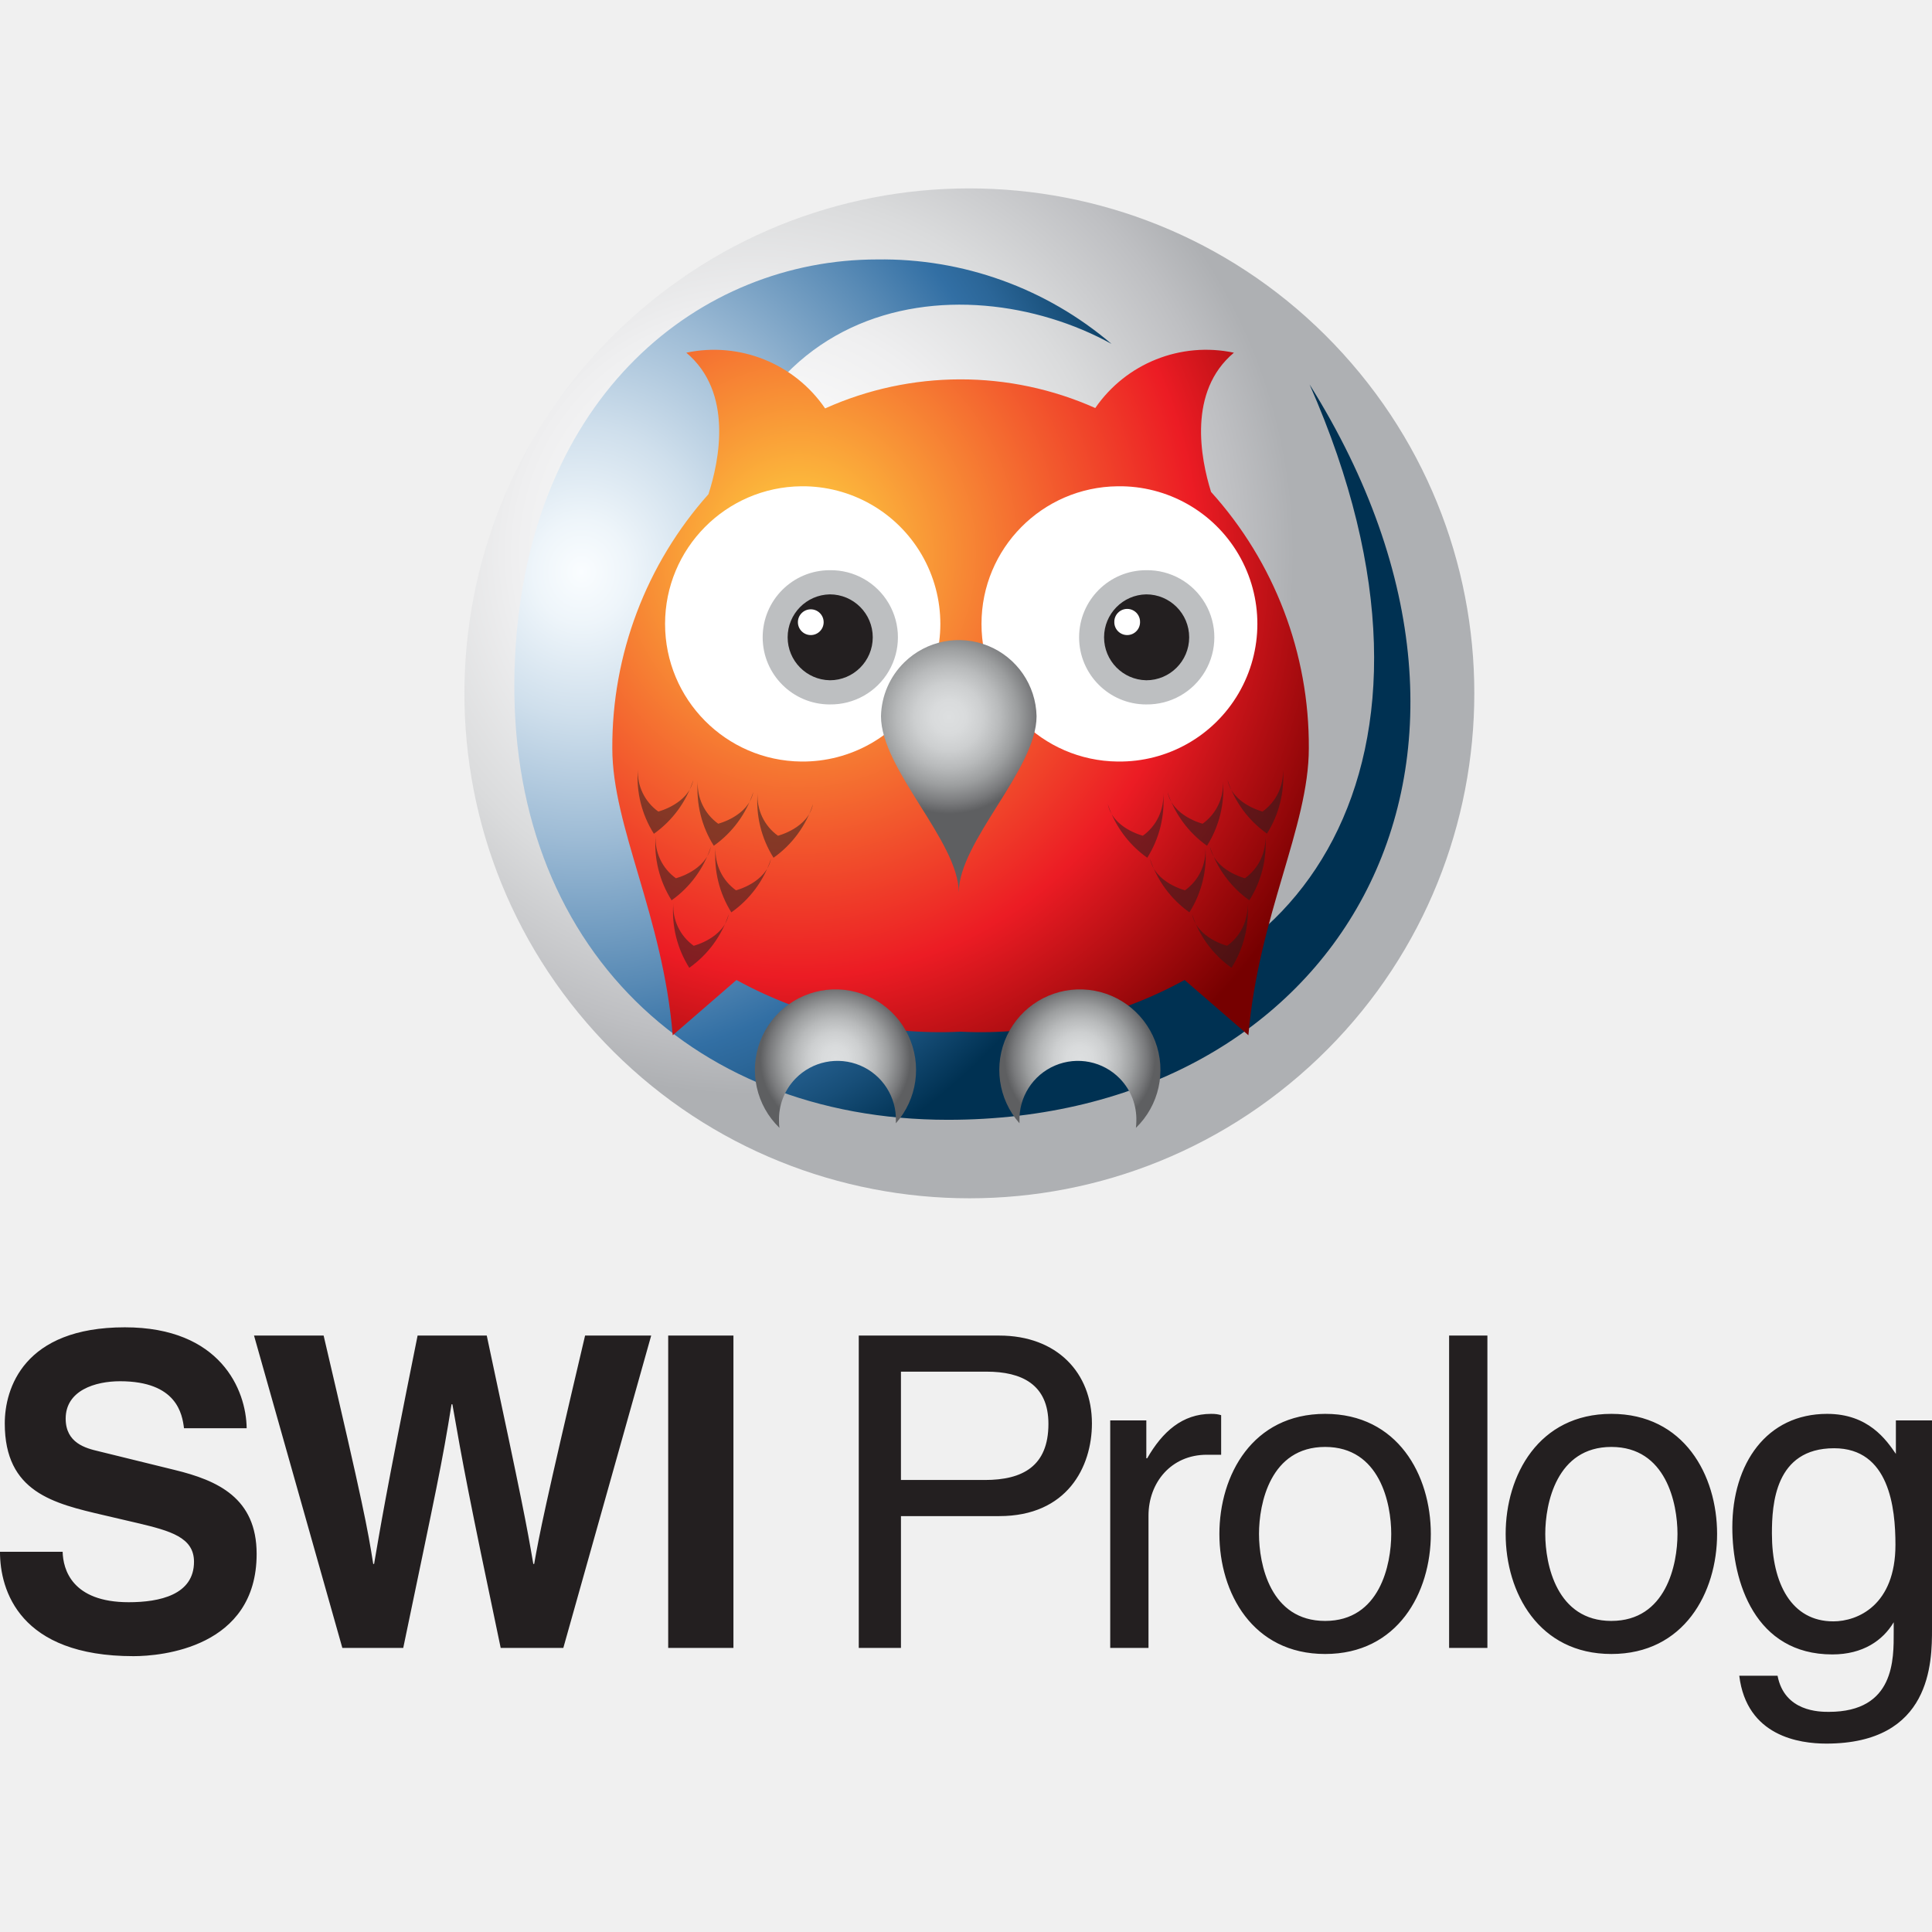
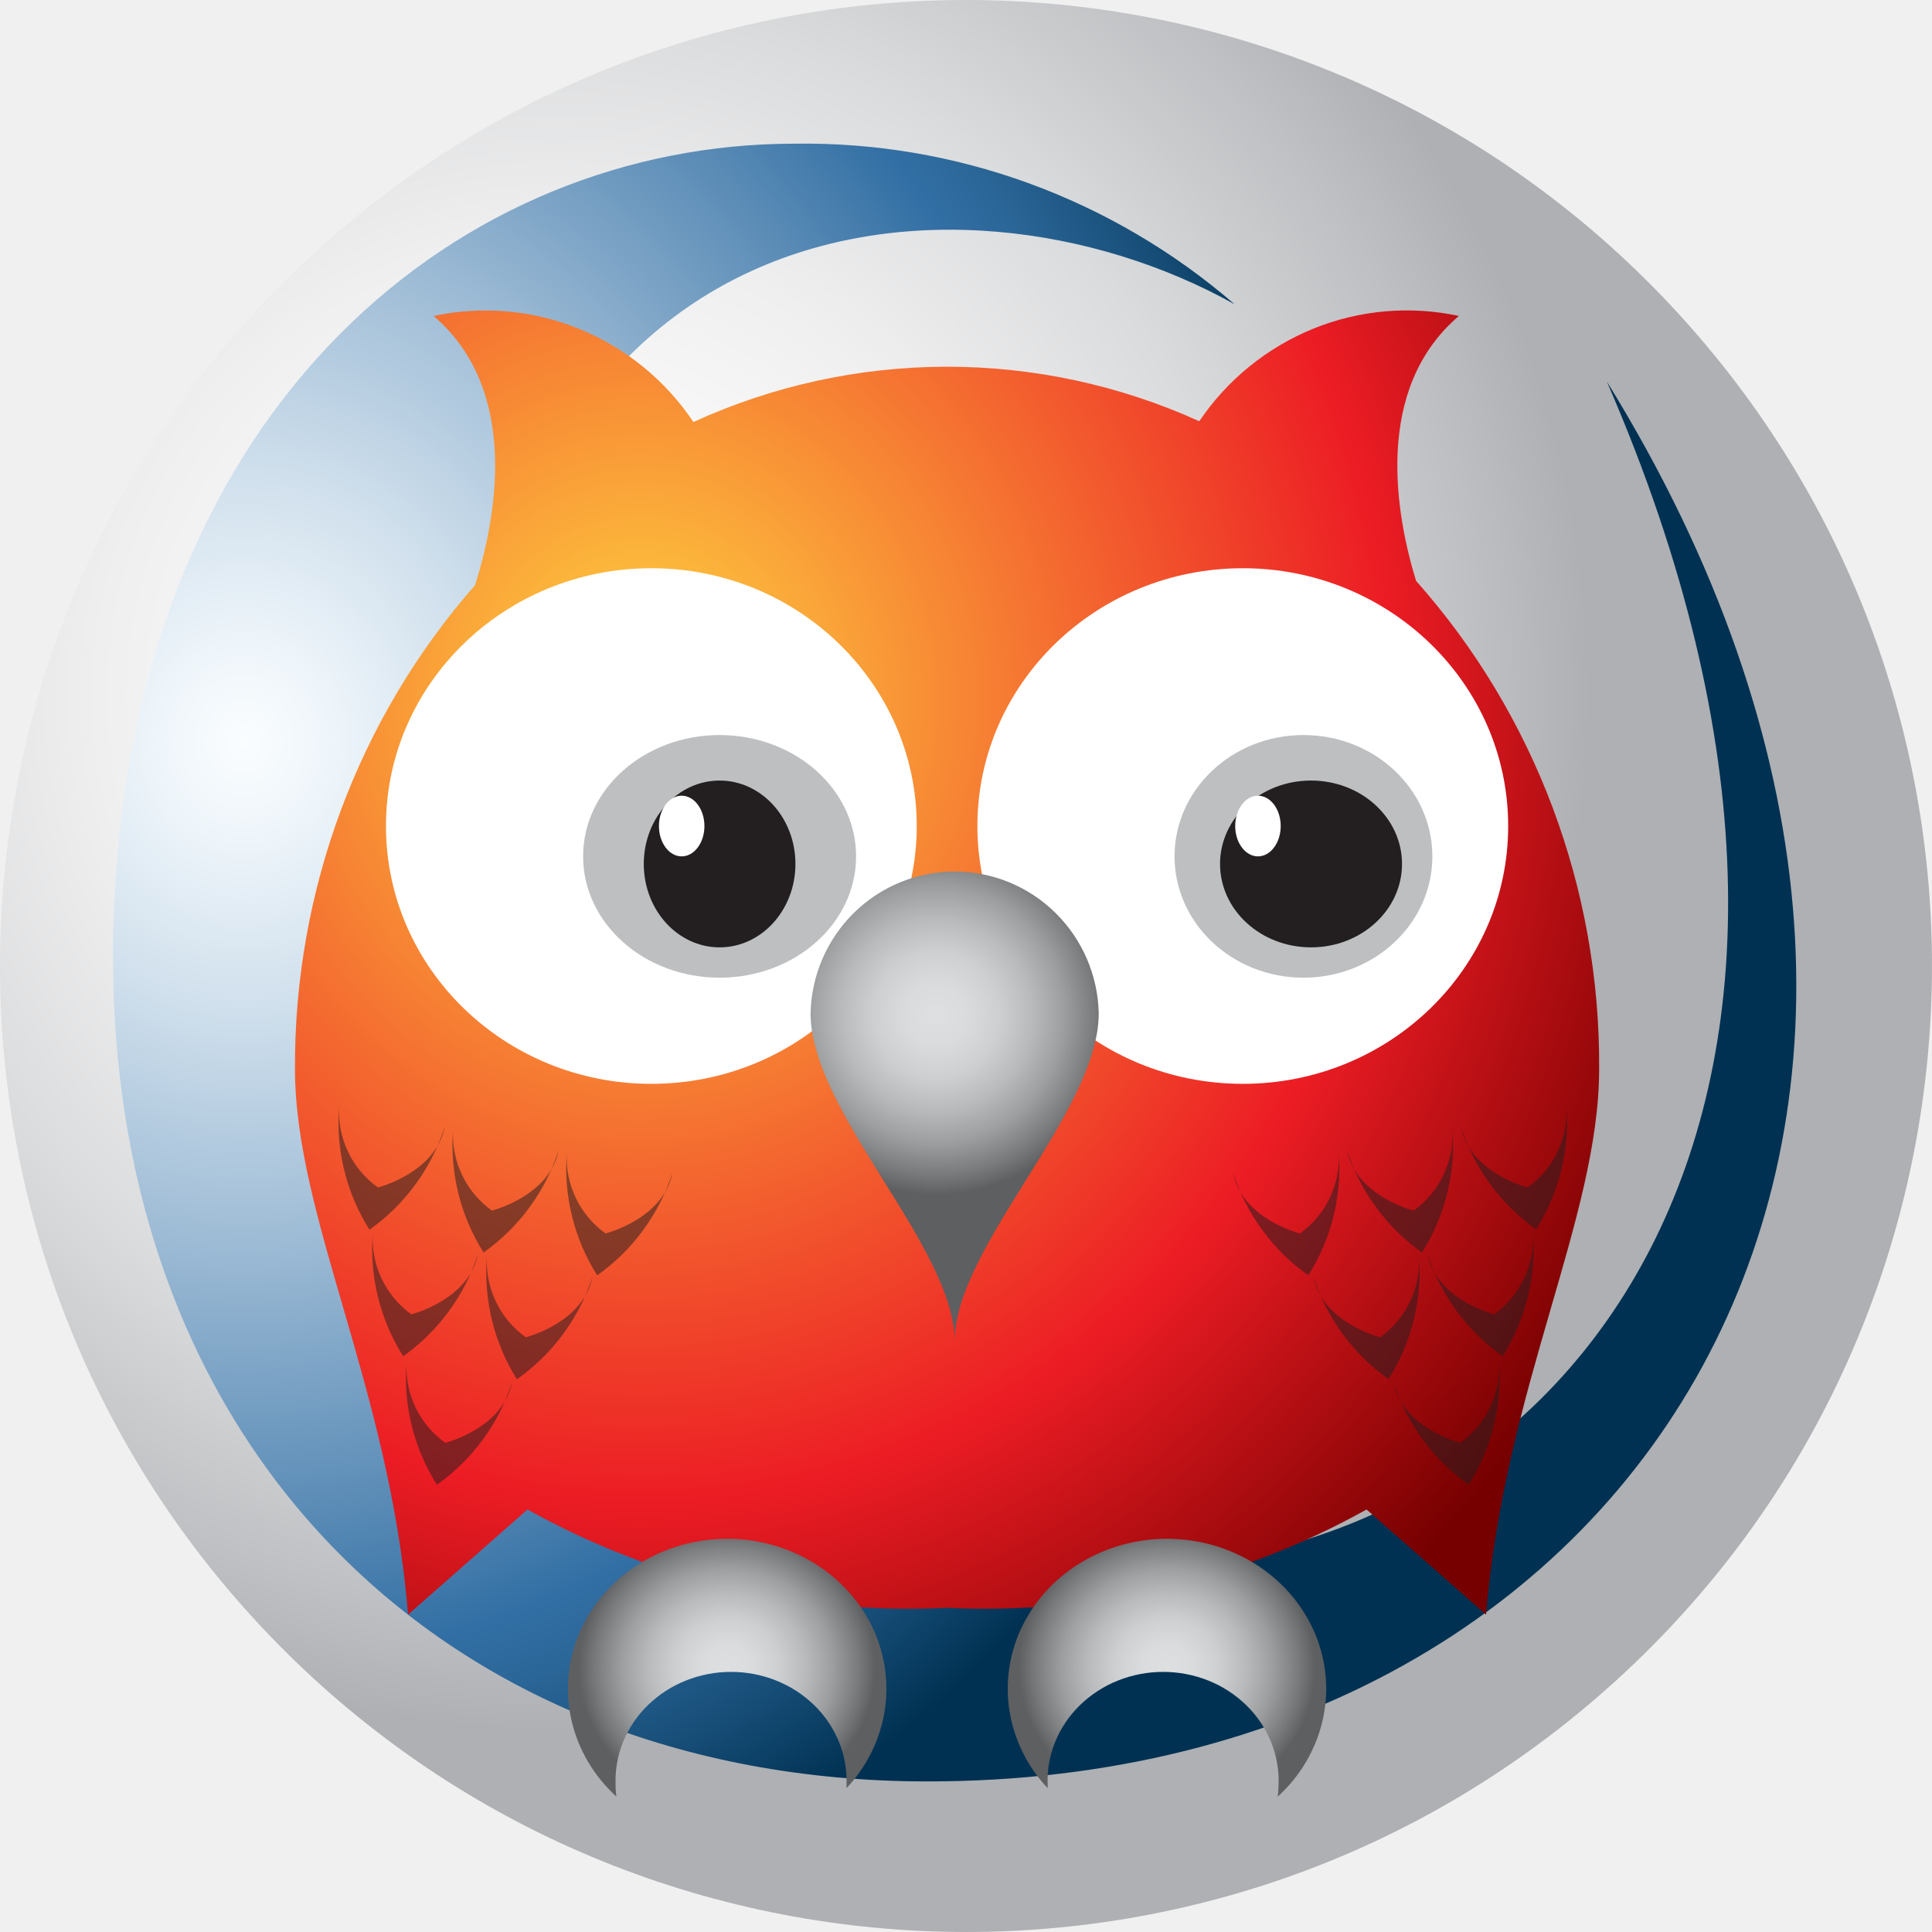
<svg xmlns="http://www.w3.org/2000/svg" viewBox="0 0 128 128">
-   <path fill="#231f20" d="M106.758 107.39c3.63 0 4.38-3.747 4.38-5.763 0-2.018-.75-5.764-4.38-5.764-3.632 0-4.38 3.746-4.38 5.764 0 2.016.748 5.764 4.38 5.764zm0-13.718c4.812 0 7.004 4.064 7.004 7.955 0 3.89-2.192 7.954-7.004 7.954-4.813 0-7.004-4.064-7.004-7.954 0-3.891 2.19-7.955 7.004-7.955zm14.7 13.748c1.613 0 4.12-1.066 4.12-5.072 0-2.45-.403-6.398-4.064-6.398-3.919 0-4.12 3.717-4.12 5.649 0 3.314 1.296 5.82 4.063 5.82zm6.542.518c0 2.163-.03 7.58-7.005 7.58-1.786 0-5.273-.49-5.764-4.495h2.537c.46 2.392 2.795 2.392 3.4 2.392 4.382 0 4.295-3.517 4.295-5.303v-.634c-.72 1.21-2.046 2.132-4.064 2.132-5.13 0-6.628-4.812-6.628-8.415 0-4.238 2.277-7.523 6.283-7.523 2.737 0 3.919 1.73 4.553 2.652v-2.22H128zM96.007 88.484h2.537v20.694h-2.537V88.485zm-8.214 18.907c3.632 0 4.38-3.748 4.38-5.764 0-2.018-.749-5.764-4.38-5.764-3.632 0-4.381 3.746-4.381 5.764 0 2.016.75 5.764 4.381 5.764zm0-13.719c4.813 0 7.003 4.064 7.003 7.955 0 3.89-2.19 7.954-7.003 7.954-4.814 0-7.005-4.064-7.005-7.954 0-3.891 2.19-7.955 7.005-7.955zm-11.702 15.506h-2.536V94.104h2.392v2.51h.058c1.009-1.76 2.334-2.942 4.237-2.942.317 0 .46.03.662.087v2.622h-.951c-2.363 0-3.862 1.845-3.862 4.036zm-16.4-11.125h5.563c2.507 0 4.207-.922 4.207-3.718 0-2.623-1.787-3.459-4.092-3.459H59.69v7.178zm0 11.125h-2.796V88.485h9.31c3.832 0 6.138 2.477 6.138 5.821 0 2.882-1.642 6.14-6.138 6.14h-6.514v8.732zM44.27 88.485h4.322v20.693H44.27zm-27.44 0h4.611c2.652 11.325 2.912 12.766 3.286 15.13h.058c.374-2.161.692-4.265 2.882-15.13h4.582c2.422 11.354 2.624 12.45 3.084 15.13h.058c.345-1.96.691-3.747 3.372-15.13h4.38l-5.821 20.693h-4.15c-2.133-10.144-2.508-12.163-3.2-16.14h-.057c-.635 3.977-.98 5.476-3.199 16.14h-4.035zM4.15 102.808c.028 1.153.604 3.343 4.38 3.343 2.047 0 4.323-.49 4.323-2.68 0-1.613-1.556-2.046-3.747-2.565l-2.22-.519c-3.341-.778-6.57-1.527-6.57-6.08 0-2.306 1.24-6.369 7.956-6.369 6.34 0 8.04 4.149 8.07 6.685H12.19c-.115-.922-.46-3.112-4.237-3.112-1.642 0-3.602.605-3.602 2.477 0 1.615 1.326 1.962 2.19 2.163l5.044 1.24c2.824.69 5.418 1.844 5.418 5.561 0 6.226-6.34 6.773-8.157 6.773-7.55 0-8.847-4.351-8.847-6.917h4.15z" />
-   <path fill="url(#a)" d="M86.723 70.694c13.673-12.426 14.684-33.584 2.258-47.258C76.554 9.763 55.396 8.752 41.722 21.18 28.05 33.605 27.04 54.763 39.466 68.437 51.892 82.109 73.05 83.12 86.723 70.693z" />
-   <path fill="url(#b)" d="M73.635 22.779a23.382 23.382 0 0 0-15.533-5.589c-11.647 0-23.093 8.914-23.975 26.265-.956 18.639 11.35 30.735 28.675 30.735 25.647 0 39.84-23.37 23.96-48.72 11.162 25.33-1.26 41.29-17.29 41.29-13.003 0-22.964-8.724-22.964-24.72-.01-23.083 17.293-24.685 27.126-19.26z" />
-   <path fill="url(#c)" d="M80.235 32.591c-.7-2.246-1.542-6.662 1.514-9.224a8.911 8.911 0 0 0-9.185 3.666 21.9 21.9 0 0 0-17.898.026 8.911 8.911 0 0 0-9.196-3.692c3.13 2.63 2.175 7.181 1.468 9.374a25.132 25.132 0 0 0-6.371 16.838c0 5.195 3.346 11.1 4.002 19.009l4.225-3.66a28.06 28.06 0 0 0 14.845 3.424 28.058 28.058 0 0 0 14.844-3.425l4.227 3.66c.67-7.909 4.003-13.813 4.003-19.008a25.12 25.12 0 0 0-6.478-16.988z" />
-   <path fill="url(#d)" d="M51.612 74.295a3.873 3.873 0 0 1 1.084-2.827 3.874 3.874 0 0 1 6.658 2.827v.126a5.338 5.338 0 0 0 .822-5.823 5.338 5.338 0 0 0-5.031-3.045 5.338 5.338 0 0 0-4.779 3.428 5.338 5.338 0 0 0 1.274 5.742 2.825 2.825 0 0 1-.029-.428z" />
-   <path fill="url(#e)" d="M75.285 74.295a3.875 3.875 0 0 0-1.083-2.827 3.874 3.874 0 0 0-6.658 2.827v.126a5.338 5.338 0 0 1-.823-5.823 5.338 5.338 0 0 1 5.031-3.045 5.338 5.338 0 0 1 3.505 9.17 3.999 3.999 0 0 0 .028-.428z" />
-   <path fill="#231f20" d="M45.934 51.672c-.315 1.594-2.32 2.095-2.32 2.095a3.249 3.249 0 0 1-1.353-2.812 7 7 0 0 0 1.06 4.285 6.995 6.995 0 0 0 2.614-3.568zm3.972.806c-.315 1.593-2.323 2.095-2.323 2.095a3.25 3.25 0 0 1-1.352-2.825 6.999 6.999 0 0 0 1.06 4.285 6.992 6.992 0 0 0 2.615-3.555zm-2.807 3.613c-.316 1.593-2.32 2.095-2.32 2.095a3.247 3.247 0 0 1-1.344-2.824 6.999 6.999 0 0 0 1.06 4.285 6.99 6.99 0 0 0 2.604-3.556zm3.983.797c-.316 1.595-2.32 2.097-2.32 2.097a3.25 3.25 0 0 1-1.353-2.825 7 7 0 0 0 1.044 4.286 6.994 6.994 0 0 0 2.63-3.558zm-2.8 3.676c-.316 1.594-2.323 2.096-2.323 2.096a3.25 3.25 0 0 1-1.35-2.825 7 7 0 0 0 1.058 4.284 6.992 6.992 0 0 0 2.614-3.555zm5.581-7.29c-.316 1.593-2.322 2.095-2.322 2.095a3.247 3.247 0 0 1-1.35-2.825 7.002 7.002 0 0 0 1.058 4.284 6.995 6.995 0 0 0 2.614-3.554zm27.462-1.602c.316 1.594 2.322 2.095 2.322 2.095a3.247 3.247 0 0 0 1.352-2.824 7.002 7.002 0 0 1-1.06 4.285 6.995 6.995 0 0 1-2.613-3.556zm-3.97.806c.315 1.593 2.322 2.095 2.322 2.095a3.25 3.25 0 0 0 1.35-2.824 7.004 7.004 0 0 1-1.06 4.284 6.992 6.992 0 0 1-2.612-3.555zm2.805 3.613c.316 1.593 2.32 2.095 2.32 2.095a3.249 3.249 0 0 0 1.353-2.824 7 7 0 0 1-1.06 4.285 6.992 6.992 0 0 1-2.612-3.556zm-3.969.797c.315 1.595 2.32 2.097 2.32 2.097a3.248 3.248 0 0 0 1.35-2.825 6.997 6.997 0 0 1-1.059 4.284 6.995 6.995 0 0 1-2.611-3.556zm2.788 3.676c.315 1.594 2.322 2.096 2.322 2.096a3.249 3.249 0 0 0 1.35-2.825 6.997 6.997 0 0 1-1.06 4.284 6.994 6.994 0 0 1-2.612-3.555zm-5.584-7.29c.316 1.593 2.322 2.095 2.322 2.095a3.248 3.248 0 0 0 1.35-2.825 6.997 6.997 0 0 1-1.058 4.284 6.998 6.998 0 0 1-2.614-3.554z" opacity=".53" />
-   <path fill="#fff" d="M53.086 50.454a9.119 9.119 0 1 0 0-18.237 9.119 9.119 0 0 0 0 18.237z" />
-   <path fill="#bdbfc1" d="M54.976 46.67a4.447 4.447 0 1 0 0-8.893 4.447 4.447 0 0 0 0 8.894z" />
-   <path fill="#231f20" d="M54.976 45.07a2.846 2.846 0 1 0 0-5.692 2.846 2.846 0 0 0 0 5.691z" />
-   <path fill="#fff" d="M53.716 42.075a.853.853 0 1 0 0-1.706.853.853 0 0 0 0 1.706zm20.334 8.378a9.119 9.119 0 1 0 0-18.236 9.119 9.119 0 0 0 0 18.237z" />
-   <path fill="#bdbfc1" d="M75.94 46.67a4.447 4.447 0 1 0 0-8.893 4.447 4.447 0 0 0 0 8.894z" />
-   <path fill="#231f20" d="M75.94 45.07a2.846 2.846 0 1 0 0-5.692 2.846 2.846 0 0 0 0 5.691z" />
-   <path fill="#fff" d="M74.678 42.075a.853.853 0 0 0 .853-.852.853.853 0 1 0-1.705 0c0 .47.382.852.852.852z" />
-   <path fill="url(#f)" d="M63.521 59.128c0-3.374 5.154-8.156 5.154-11.678a5.154 5.154 0 0 0-8.757-3.573 5.154 5.154 0 0 0-1.55 3.573c0 3.522 5.153 8.304 5.153 11.678z" />
+   <path fill="url(#a)" d="M107.044 111.363c26.157-23.773 28.09-64.249 4.318-90.406C87.59-5.201 47.114-7.135 20.957 16.637c-26.158 23.773-28.092 64.249-4.32 90.407 23.772 26.157 64.249 28.09 90.407 4.319z" />
+   <path fill="url(#b)" d="M81.797 20.16C73.671 13.137 63.298 9.354 52.62 9.52c-21.878 0-43.38 16.968-45.036 49.997-1.795 35.481 21.323 58.507 53.866 58.507 48.178 0 74.836-44.489 45.008-92.742 20.967 48.218-2.365 78.6-32.48 78.6-24.424 0-43.137-16.608-43.137-47.058-.018-43.942 32.485-46.99 50.956-36.664z" />
+   <path fill="url(#c)" d="M93.818 38.484c-1.311-4.274-2.886-12.675 2.837-17.55a16.437 16.437 0 0 0-9.64.84 16.735 16.735 0 0 0-7.56 6.134 40.455 40.455 0 0 0-16.761-3.612 40.457 40.457 0 0 0-16.752 3.663 16.738 16.738 0 0 0-7.558-6.168 16.437 16.437 0 0 0-9.659-.856c5.858 5.001 4.071 13.662 2.747 17.835-7.732 8.816-11.981 20.226-11.929 32.035 0 9.884 6.265 21.119 7.495 36.167l7.91-6.965a51.857 51.857 0 0 0 27.796 6.515 51.857 51.857 0 0 0 27.794-6.515l7.915 6.965c1.253-15.048 7.495-26.283 7.495-36.167.07-11.934-4.257-23.464-12.13-32.322z" />
+   <path fill="url(#d)" d="M40.783 118.232a6.835 6.835 0 0 1 .503-2.836 7.17 7.17 0 0 1 1.64-2.426 7.68 7.68 0 0 1 2.516-1.63 8.056 8.056 0 0 1 2.992-.573c1.028 0 2.044.195 2.99.574a7.682 7.682 0 0 1 2.517 1.63 7.168 7.168 0 0 1 1.64 2.425 6.84 6.84 0 0 1 .502 2.836v.236a9.691 9.691 0 0 0 2.54-5.191 9.427 9.427 0 0 0-.915-5.65c-.886-1.759-2.3-3.234-4.067-4.242a11.055 11.055 0 0 0-5.875-1.428c-2.064.075-4.06.72-5.738 1.855-1.678 1.135-2.967 2.71-3.705 4.528a9.397 9.397 0 0 0-.445 5.7c.447 1.9 1.477 3.636 2.962 4.989a4.983 4.983 0 0 1-.056-.797z" />
+   <path fill="url(#e)" d="M84.709 118.232a6.835 6.835 0 0 0-.504-2.836 7.166 7.166 0 0 0-1.64-2.426 7.68 7.68 0 0 0-2.515-1.63 8.056 8.056 0 0 0-2.992-.573 8.055 8.055 0 0 0-2.991.574 7.682 7.682 0 0 0-2.516 1.63 7.168 7.168 0 0 0-1.64 2.425 6.827 6.827 0 0 0-.502 2.836v.236a9.691 9.691 0 0 1-2.54-5.191 9.427 9.427 0 0 1 .915-5.65c.886-1.759 2.3-3.234 4.067-4.242a11.055 11.055 0 0 1 5.875-1.428c2.064.075 4.06.72 5.738 1.855 1.678 1.135 2.967 2.71 3.704 4.528a9.397 9.397 0 0 1 .446 5.7 9.803 9.803 0 0 1-2.962 4.989 6.84 6.84 0 0 0 .056-.797z" />
+   <path fill="#231f20" d="M29.454 74.684c-.6 3.033-4.415 3.988-4.415 3.988a6.179 6.179 0 0 1-2.574-5.353 13.317 13.317 0 0 0 2.014 8.154 13.308 13.308 0 0 0 4.974-6.79zm7.557 1.532c-.6 3.033-4.419 3.989-4.419 3.989a6.183 6.183 0 0 1-2.574-5.375 13.318 13.318 0 0 0 2.02 8.152 13.305 13.305 0 0 0 4.973-6.766zm-5.344 6.875c-.6 3.032-4.415 3.988-4.415 3.988a6.179 6.179 0 0 1-2.555-5.375 13.318 13.318 0 0 0 2.015 8.153 13.3 13.3 0 0 0 4.955-6.766zm7.58 1.518c-.6 3.034-4.414 3.99-4.414 3.99a6.183 6.183 0 0 1-2.573-5.376 13.317 13.317 0 0 0 1.986 8.158 13.308 13.308 0 0 0 5.002-6.772zm-5.327 6.993c-.6 3.034-4.42 3.989-4.42 3.989a6.184 6.184 0 0 1-2.57-5.375 13.317 13.317 0 0 0 2.015 8.153 13.304 13.304 0 0 0 4.975-6.766zM44.54 77.73c-.6 3.033-4.42 3.989-4.42 3.989a6.18 6.18 0 0 1-2.568-5.375 13.322 13.322 0 0 0 2.013 8.152 13.308 13.308 0 0 0 4.974-6.766zm52.258-3.046c.6 3.033 4.414 3.988 4.414 3.988a6.183 6.183 0 0 0 1.978-2.357 6.173 6.173 0 0 0 .595-3.018 13.326 13.326 0 0 1-2.013 8.153 13.307 13.307 0 0 1-4.974-6.766zm-7.556 1.532c.599 3.033 4.419 3.989 4.419 3.989a6.184 6.184 0 0 0 2.569-5.375 13.328 13.328 0 0 1-2.02 8.152 13.304 13.304 0 0 1-4.969-6.766zm5.337 6.875c.6 3.032 4.415 3.988 4.415 3.988a6.186 6.186 0 0 0 1.977-2.357 6.183 6.183 0 0 0 .596-3.017 13.316 13.316 0 0 1-2.013 8.152 13.304 13.304 0 0 1-4.975-6.766zm-7.553 1.518c.6 3.034 4.415 3.99 4.415 3.99a6.179 6.179 0 0 0 2.569-5.376 13.312 13.312 0 0 1-2.015 8.153 13.31 13.31 0 0 1-4.97-6.767zm5.306 6.993c.6 3.034 4.42 3.989 4.42 3.989a6.183 6.183 0 0 0 2.568-5.375 13.312 13.312 0 0 1-2.019 8.153 13.308 13.308 0 0 1-4.97-6.766zm-10.626-13.87c.6 3.032 4.42 3.988 4.42 3.988a6.179 6.179 0 0 0 2.569-5.375 13.312 13.312 0 0 1-2.015 8.152 13.312 13.312 0 0 1-4.973-6.766z" opacity=".53" />
+   <path fill="#fff" d="M43.154 71.807c9.71 0 17.582-7.647 17.582-17.08 0-9.433-7.871-17.08-17.582-17.08-9.71 0-17.583 7.647-17.583 17.08 0 9.433 7.872 17.08 17.583 17.08z" />
+   <path fill="#bdbfc1" d="M47.675 64.774c4.994 0 9.043-3.599 9.043-8.037 0-4.44-4.05-8.038-9.043-8.038-4.993 0-9.042 3.599-9.042 8.038 0 4.438 4.049 8.037 9.042 8.037z" />
+   <path fill="#231f20" d="M47.675 62.765c2.774 0 5.024-2.474 5.024-5.526 0-3.052-2.25-5.526-5.024-5.526s-5.023 2.474-5.023 5.526c0 3.052 2.25 5.526 5.023 5.526z" />
+   <path fill="#fff" d="M45.163 56.737c.832 0 1.507-.9 1.507-2.01 0-1.11-.675-2.01-1.507-2.01-.831 0-1.507.9-1.507 2.01 0 1.11.676 2.01 1.507 2.01zm37.175 15.07c9.71 0 17.582-7.647 17.582-17.08 0-9.433-7.872-17.08-17.582-17.08s-17.583 7.647-17.583 17.08c0 9.433 7.872 17.08 17.583 17.08z" />
+   <path fill="#bdbfc1" d="M86.357 64.774c4.716 0 8.54-3.599 8.54-8.037 0-4.44-3.824-8.038-8.54-8.038-4.716 0-8.54 3.599-8.54 8.038 0 4.438 3.824 8.037 8.54 8.037z" />
+   <path fill="#231f20" d="M86.859 62.765c3.33 0 6.028-2.474 6.028-5.526 0-3.052-2.698-5.526-6.028-5.526-3.33 0-6.028 2.474-6.028 5.526 0 3.052 2.698 5.526 6.028 5.526z" />
+   <path fill="#fff" d="M83.343 56.737c.831 0 1.507-.9 1.507-2.01 0-1.11-.676-2.01-1.507-2.01-.832 0-1.508.9-1.508 2.01 0 1.11.676 2.01 1.508 2.01z" />
+   <path fill="url(#f)" d="M63.246 88.887c0-6.284 9.547-15.19 9.547-21.752a9.626 9.626 0 0 0-2.867-6.654 9.512 9.512 0 0 0-6.678-2.74 9.518 9.518 0 0 0-6.677 2.74 9.626 9.626 0 0 0-2.868 6.654c0 6.561 9.543 15.468 9.543 21.752z" />
  <defs>
-     <radialGradient id="a" cx="0" cy="0" r="1" gradientTransform="rotate(-42.27 72.293 -46.182) scale(43.72725)" gradientUnits="userSpaceOnUse">
+     <radialGradient id="a" cx="0" cy="0" r="1" gradientTransform="rotate(-42.27 77.964 -24.175) scale(83.65183)" gradientUnits="userSpaceOnUse">
      <stop stop-color="#fff" />
      <stop offset=".181" stop-color="#FBFBFB" />
      <stop offset=".365" stop-color="#EFEFF0" />
      <stop offset=".552" stop-color="#DADBDC" />
      <stop offset=".738" stop-color="#BEBFC2" />
      <stop offset=".824" stop-color="#AEB0B3" />
    </radialGradient>
-     <radialGradient id="b" cx="0" cy="0" r="1" gradientTransform="matrix(39.84393 0 0 43.33768 38.595 37.939)" gradientUnits="userSpaceOnUse">
+     <radialGradient id="b" cx="0" cy="0" r="1" gradientTransform="matrix(74.84512 0 0 82.49782 15.977 49.017)" gradientUnits="userSpaceOnUse">
      <stop stop-color="#FAFDFF" />
      <stop offset=".079" stop-color="#EEF5FA" />
      <stop offset=".22" stop-color="#CFDFEC" />
      <stop offset=".407" stop-color="#9DBBD5" />
      <stop offset=".631" stop-color="#588AB5" />
      <stop offset=".745" stop-color="#326FA4" />
      <stop offset=".799" stop-color="#2B6698" />
      <stop offset=".897" stop-color="#174E78" />
      <stop offset=".994" stop-color="#003152" />
    </radialGradient>
-     <radialGradient id="c" cx="0" cy="0" r="1" gradientTransform="matrix(39.65299 0 0 42.11148 52.852 36.666)" gradientUnits="userSpaceOnUse">
+     <radialGradient id="c" cx="0" cy="0" r="1" gradientTransform="matrix(74.24721 0 0 80.12208 42.546 46.237)" gradientUnits="userSpaceOnUse">
      <stop stop-color="#FFD540" />
      <stop offset=".667" stop-color="#EC1C24" />
      <stop offset=".994" stop-color="#760000" />
    </radialGradient>
-     <radialGradient id="d" cx="0" cy="0" r="1" gradientTransform="translate(55.349 70.137) scale(4.97757)" gradientUnits="userSpaceOnUse">
+     <radialGradient id="d" cx="0" cy="0" r="1" gradientTransform="matrix(9.83645 0 0 9.26717 48.17 110.492)" gradientUnits="userSpaceOnUse">
      <stop stop-color="#DDDFE0" />
      <stop offset=".174" stop-color="#D9DBDC" />
      <stop offset=".351" stop-color="#CDCFD0" />
      <stop offset=".531" stop-color="#B8BABB" />
      <stop offset=".711" stop-color="#9C9E9F" />
      <stop offset=".891" stop-color="#78797B" />
      <stop offset="1" stop-color="#5E5F61" />
    </radialGradient>
-     <radialGradient id="e" cx="0" cy="0" r="1" gradientTransform="translate(71.546 70.137) scale(4.97757)" gradientUnits="userSpaceOnUse">
+     <radialGradient id="e" cx="0" cy="0" r="1" gradientTransform="matrix(9.83645 0 0 9.26717 77.318 110.492)" gradientUnits="userSpaceOnUse">
      <stop stop-color="#DDDFE0" />
      <stop offset=".174" stop-color="#D9DBDC" />
      <stop offset=".351" stop-color="#CDCFD0" />
      <stop offset=".531" stop-color="#B8BABB" />
      <stop offset=".711" stop-color="#9C9E9F" />
      <stop offset=".891" stop-color="#78797B" />
      <stop offset="1" stop-color="#5E5F61" />
    </radialGradient>
-     <radialGradient id="f" cx="0" cy="0" r="1" gradientTransform="translate(62.871 47.496) scale(6.4209)" gradientUnits="userSpaceOnUse">
+     <radialGradient id="f" cx="0" cy="0" r="1" gradientTransform="matrix(11.8928 0 0 11.9598 62.043 67.22)" gradientUnits="userSpaceOnUse">
      <stop stop-color="#DDDFE0" />
      <stop offset=".174" stop-color="#D9DBDC" />
      <stop offset=".351" stop-color="#CDCFD0" />
      <stop offset=".531" stop-color="#B8BABB" />
      <stop offset=".711" stop-color="#9C9E9F" />
      <stop offset=".891" stop-color="#78797B" />
      <stop offset="1" stop-color="#5E5F61" />
    </radialGradient>
  </defs>
</svg>
